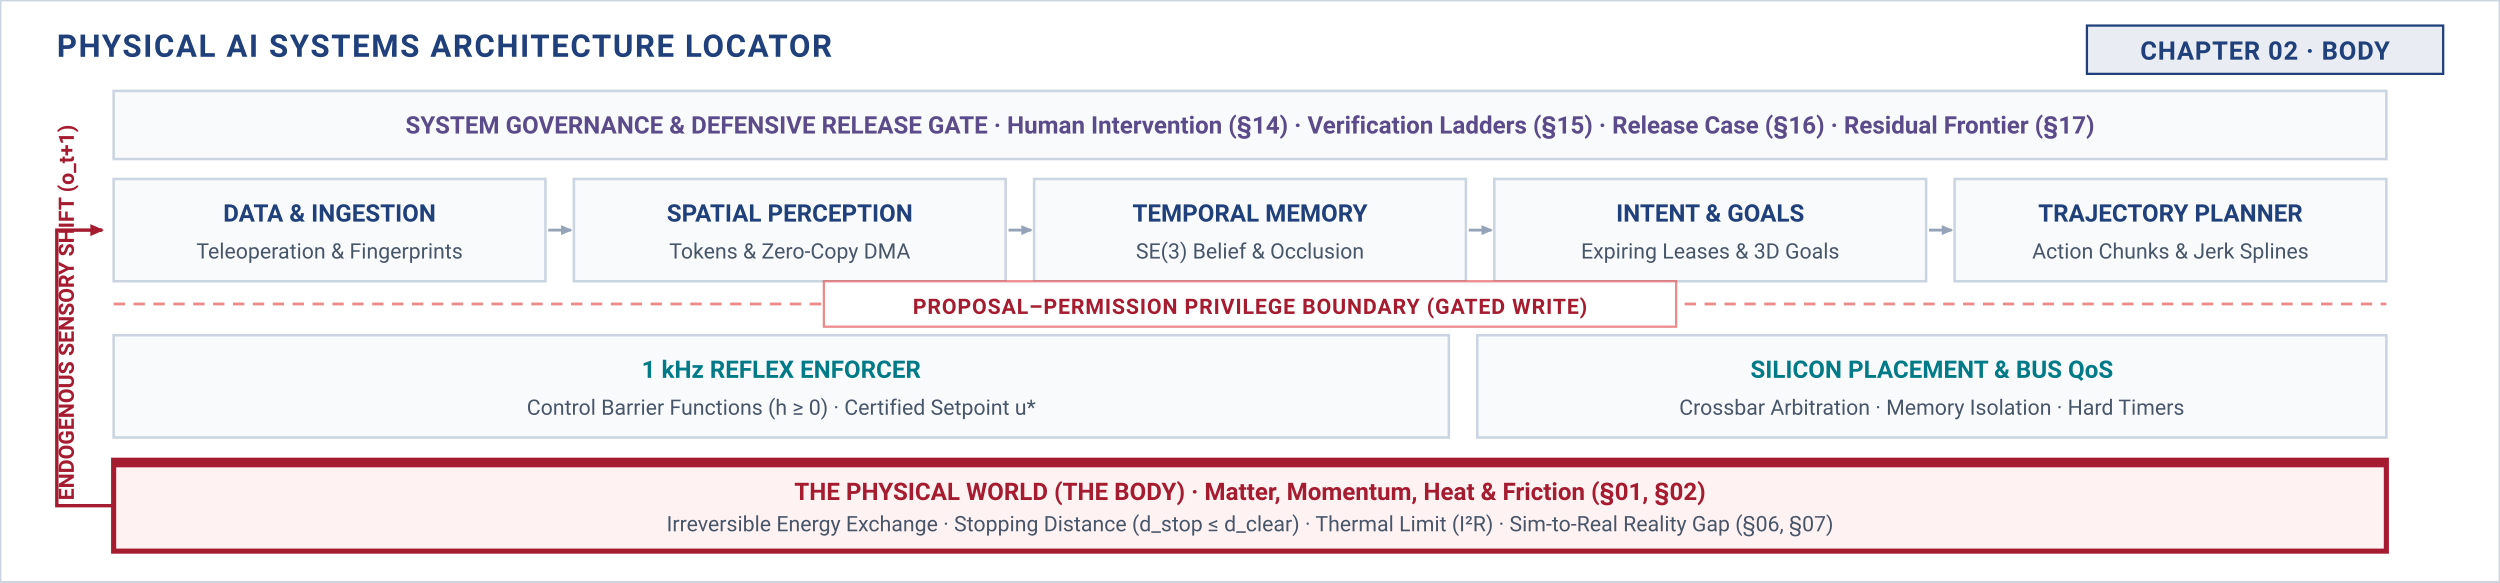
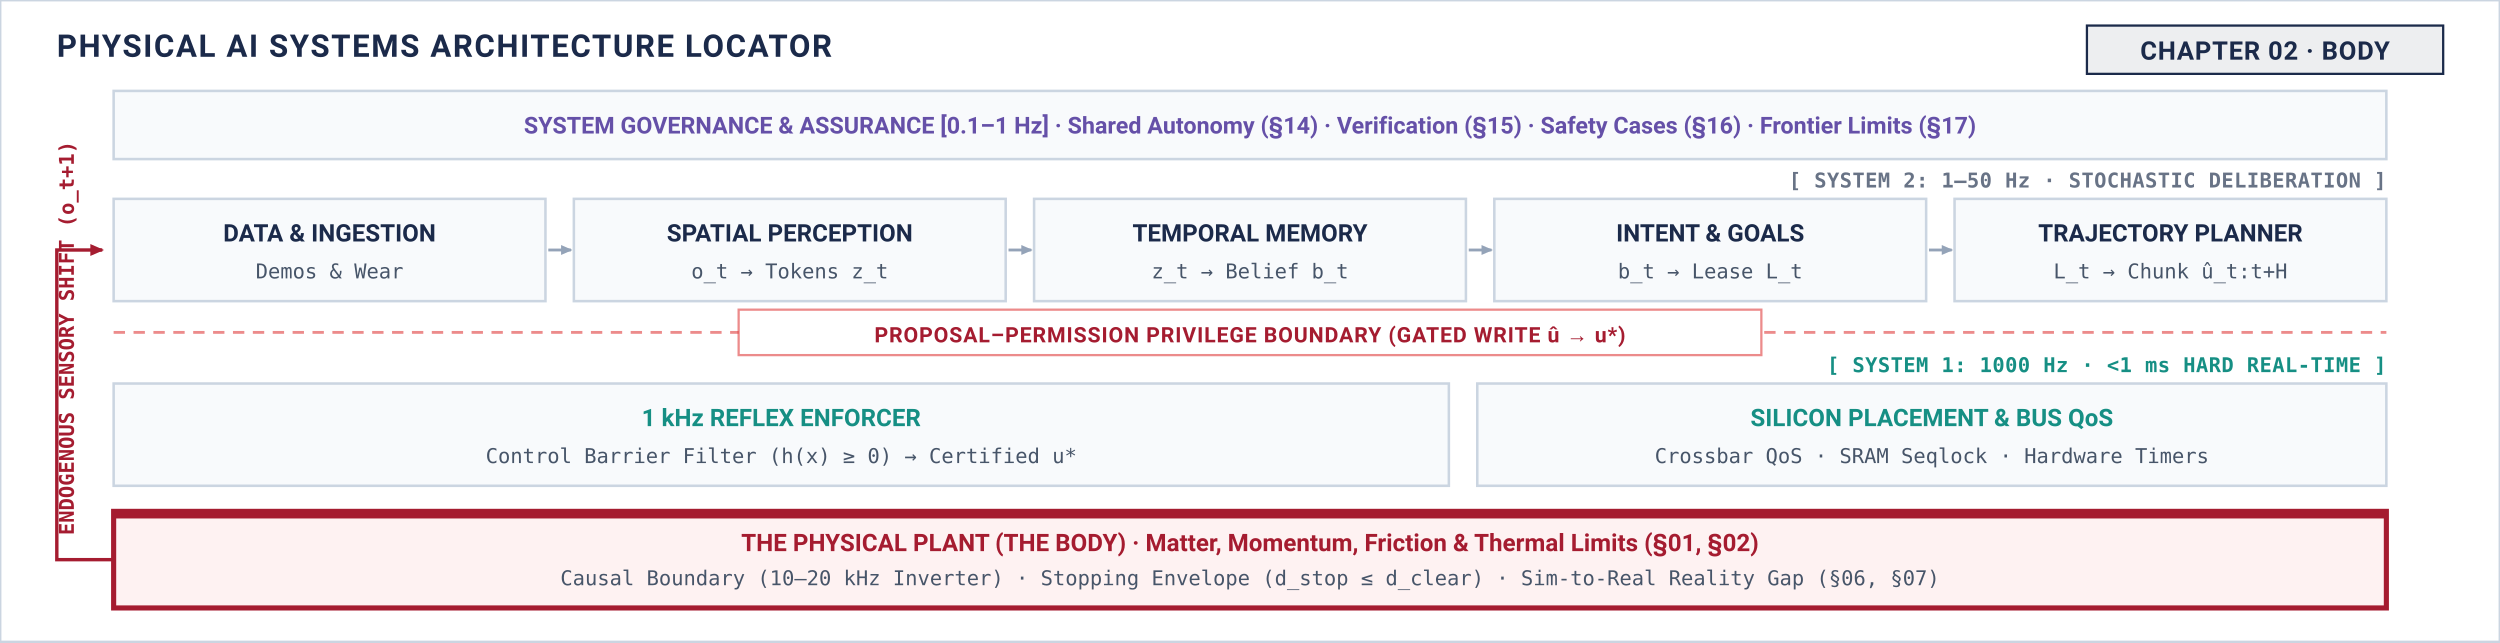
- <svg xmlns="http://www.w3.org/2000/svg" viewBox="0 0 880 205" width="100%" height="100%">
+ <svg xmlns="http://www.w3.org/2000/svg" viewBox="0 0 880 226" width="100%" height="100%">
  <style>
  text { font-family: -apple-system, BlinkMacSystemFont, "Segoe UI", Roboto, "Helvetica Neue", Arial, sans-serif; }
-   .hdr-title { font-size: 11px; font-weight: 700; fill: #1F407A; letter-spacing: 0.05em; }
+   .hdr-title { font-size: 11px; font-weight: 700; fill: #1B2A4A; letter-spacing: 0.05em; }
  .badge-text { font-size: 9px; font-weight: 700; text-anchor: middle; letter-spacing: 0.03em; }
-   .tier-title { font-size: 8.5px; font-weight: 700; fill: #475569; letter-spacing: 0.04em; }
+   .cadence-badge { font-size: 7.2px; font-weight: 700; font-family: "SF Mono", Menlo, Consolas, monospace; letter-spacing: 0.02em; }
  .card-title { font-size: 8.5px; font-weight: 700; text-anchor: middle; }
-   .card-sub { font-size: 7.5px; text-anchor: middle; }
-   .banner-text { font-size: 8.5px; font-weight: 700; text-anchor: middle; }
-   .loop-text { font-size: 7.5px; font-weight: 700; fill: #A51C30; }
+   .card-sub { font-size: 7.2px; text-anchor: middle; font-family: "SF Mono", Menlo, Consolas, monospace; }
+   .banner-text { font-size: 8.2px; font-weight: 700; text-anchor: middle; }
+   .loop-text { font-size: 7.2px; font-weight: 700; fill: #A51C30; font-family: "SF Mono", Menlo, Consolas, monospace; }
  .boundary-text { font-size: 7.5px; font-weight: 700; fill: #A51C30; text-anchor: middle; letter-spacing: 0.04em; }
</style>
  <defs>
    <marker id="arr-navy" viewBox="0 0 10 10" refX="7" refY="5" markerWidth="5" markerHeight="5" orient="auto-start-reverse">
-       <path d="M 0 1.5 L 8 5 L 0 8.5 z" fill="#1F407A" />
+       <path d="M 0 1.5 L 8 5 L 0 8.5 z" fill="#1B2A4A" />
    </marker>
    <marker id="arr-crimson" viewBox="0 0 10 10" refX="7" refY="5" markerWidth="5" markerHeight="5" orient="auto-start-reverse">
      <path d="M 0 1.5 L 8 5 L 0 8.5 z" fill="#A51C30" />
+     </marker>
+     <marker id="arr-teal" viewBox="0 0 10 10" refX="7" refY="5" markerWidth="5" markerHeight="5" orient="auto-start-reverse">
+       <path d="M 0 1.5 L 8 5 L 0 8.5 z" fill="#168F84" />
    </marker>
    <marker id="arr-slate" viewBox="0 0 10 10" refX="7" refY="5" markerWidth="5" markerHeight="5" orient="auto-start-reverse">
      <path d="M 0 1.5 L 8 5 L 0 8.5 z" fill="#94A3B8" />
    </marker>
  </defs>
-   <rect width="880" height="205" fill="#FFFFFF" stroke="#CBD5E1" stroke-width="1" />
+   <rect width="880" height="226" fill="#FFFFFF" stroke="#CBD5E1" stroke-width="1" />
  <text x="20" y="20" class="hdr-title">PHYSICAL AI SYSTEMS ARCHITECTURE LOCATOR</text>
-   <rect x="734.6" y="9" width="125.4" height="17" fill="#1F407A" fill-opacity="0.10" stroke="#1F407A" stroke-width="0.8" />
-   <text x="797.3" y="21" class="badge-text" fill="#1F407A">CHAPTER 02 · BODY</text>
+   <rect x="734.6" y="9" width="125.4" height="17" fill="#1B2A4A" fill-opacity="0.08" stroke="#1B2A4A" stroke-width="0.8" />
+   <text x="797.3" y="21" class="badge-text" fill="#1B2A4A">CHAPTER 02 · BODY</text>
  <rect x="40" y="32" width="800" height="24" fill="#F8FAFC" stroke="#CBD5E1" stroke-width="0.9" />
-   <text x="440" y="47" class="banner-text" fill="#5B4B8A">SYSTEM GOVERNANCE &amp; DEFENSIVE RELEASE GATE · Human Intervention (§14) · Verification Ladders (§15) · Release Case (§16) · Residual Frontier (§17)</text>
-   <rect x="40" y="63" width="152" height="36" fill="#F8FAFC" stroke="#CBD5E1" stroke-width="0.9" />
-   <text x="116.0" y="78" class="card-title" fill="#1F407A">DATA &amp; INGESTION</text>
-   <text x="116.0" y="91" class="card-sub" fill="#475569">Teleoperation &amp; Fingerprints</text>
-   <line x1="193" y1="81.0" x2="201" y2="81.0" stroke="#94A3B8" stroke-width="1.0" marker-end="url(#arr-slate)" />
-   <rect x="202" y="63" width="152" height="36" fill="#F8FAFC" stroke="#CBD5E1" stroke-width="0.9" />
-   <text x="278.0" y="78" class="card-title" fill="#1F407A">SPATIAL PERCEPTION</text>
-   <text x="278.0" y="91" class="card-sub" fill="#475569">Tokens &amp; Zero-Copy DMA</text>
-   <line x1="355" y1="81.0" x2="363" y2="81.0" stroke="#94A3B8" stroke-width="1.0" marker-end="url(#arr-slate)" />
-   <rect x="364" y="63" width="152" height="36" fill="#F8FAFC" stroke="#CBD5E1" stroke-width="0.9" />
-   <text x="440.0" y="78" class="card-title" fill="#1F407A">TEMPORAL MEMORY</text>
-   <text x="440.0" y="91" class="card-sub" fill="#475569">SE(3) Belief &amp; Occlusion</text>
-   <line x1="517" y1="81.0" x2="525" y2="81.0" stroke="#94A3B8" stroke-width="1.0" marker-end="url(#arr-slate)" />
-   <rect x="526" y="63" width="152" height="36" fill="#F8FAFC" stroke="#CBD5E1" stroke-width="0.9" />
-   <text x="602.0" y="78" class="card-title" fill="#1F407A">INTENT &amp; GOALS</text>
-   <text x="602.0" y="91" class="card-sub" fill="#475569">Expiring Leases &amp; 3D Goals</text>
-   <line x1="679" y1="81.0" x2="687" y2="81.0" stroke="#94A3B8" stroke-width="1.0" marker-end="url(#arr-slate)" />
-   <rect x="688" y="63" width="152" height="36" fill="#F8FAFC" stroke="#CBD5E1" stroke-width="0.9" />
-   <text x="764.0" y="78" class="card-title" fill="#1F407A">TRAJECTORY PLANNER</text>
-   <text x="764.0" y="91" class="card-sub" fill="#475569">Action Chunks &amp; Jerk Splines</text>
-   <line x1="40" y1="107" x2="840" y2="107" stroke="#DC262688" stroke-dasharray="4,3" stroke-width="1.0" />
-   <rect x="290" y="99" width="300" height="16" fill="#FFFFFF" stroke="#DC262688" stroke-width="0.8" />
-   <text x="440" y="110.5" class="boundary-text">PROPOSAL–PERMISSION PRIVILEGE BOUNDARY (GATED WRITE)</text>
-   <rect x="40" y="118" width="470" height="36" fill="#F8FAFC" stroke="#CBD5E1" stroke-width="0.9" />
-   <text x="275.0" y="133" class="card-title" fill="#007A87">1 kHz REFLEX ENFORCER</text>
-   <text x="275.0" y="146" class="card-sub" fill="#475569">Control Barrier Functions (h ≥ 0) · Certified Setpoint u*</text>
-   <rect x="520" y="118" width="320" height="36" fill="#F8FAFC" stroke="#CBD5E1" stroke-width="0.9" />
-   <text x="680.0" y="133" class="card-title" fill="#007A87">SILICON PLACEMENT &amp; BUS QoS</text>
-   <text x="680.0" y="146" class="card-sub" fill="#475569">Crossbar Arbitration · Memory Isolation · Hard Timers</text>
-   <rect x="40" y="162" width="800" height="32" fill="#FEF2F2" stroke="#A51C30" stroke-width="1.8" />
-   <rect x="40" y="162" width="800" height="2.5" fill="#A51C30" />
-   <text x="440" y="176" class="card-title" fill="#A51C30">THE PHYSICAL WORLD (THE BODY) · Matter, Momentum, Heat &amp; Friction (§01, §02)</text>
-   <text x="440" y="187" class="card-sub" fill="#475569">Irreversible Energy Exchange · Stopping Distance (d_stop ≤ d_clear) · Thermal Limit (I²R) · Sim-to-Real Reality Gap (§06, §07)</text>
-   <path d="M 40 178 L 20 178 L 20 81 L 36 81" fill="none" stroke="#A51C30" stroke-width="1.2" marker-end="url(#arr-crimson)" />
-   <text x="26" y="110" class="loop-text" transform="rotate(-90 26,110)" text-anchor="middle">ENDOGENOUS SENSORY SHIFT (o_t+1)</text>
+   <text x="440" y="47" class="banner-text" fill="#6550A8">SYSTEM GOVERNANCE &amp; ASSURANCE [0.1–1 Hz] · Shared Autonomy (§14) · Verification (§15) · Safety Cases (§16) · Frontier Limits (§17)</text>
+   <text x="840" y="66" class="cadence-badge" fill="#687386" text-anchor="end">[ SYSTEM 2: 1–50 Hz · STOCHASTIC DELIBERATION ]</text>
+   <rect x="40" y="70" width="152" height="36" fill="#F8FAFC" stroke="#CBD5E1" stroke-width="0.9" />
+   <text x="116.0" y="85" class="card-title" fill="#1B2A4A">DATA &amp; INGESTION</text>
+   <text x="116.0" y="98" class="card-sub" fill="#475569">Demos &amp; Wear</text>
+   <line x1="193" y1="88.0" x2="201" y2="88.0" stroke="#94A3B8" stroke-width="1.0" marker-end="url(#arr-slate)" />
+   <rect x="202" y="70" width="152" height="36" fill="#F8FAFC" stroke="#CBD5E1" stroke-width="0.9" />
+   <text x="278.0" y="85" class="card-title" fill="#1B2A4A">SPATIAL PERCEPTION</text>
+   <text x="278.0" y="98" class="card-sub" fill="#475569">o_t → Tokens z_t</text>
+   <line x1="355" y1="88.0" x2="363" y2="88.0" stroke="#94A3B8" stroke-width="1.0" marker-end="url(#arr-slate)" />
+   <rect x="364" y="70" width="152" height="36" fill="#F8FAFC" stroke="#CBD5E1" stroke-width="0.9" />
+   <text x="440.0" y="85" class="card-title" fill="#1B2A4A">TEMPORAL MEMORY</text>
+   <text x="440.0" y="98" class="card-sub" fill="#475569">z_t → Belief b_t</text>
+   <line x1="517" y1="88.0" x2="525" y2="88.0" stroke="#94A3B8" stroke-width="1.0" marker-end="url(#arr-slate)" />
+   <rect x="526" y="70" width="152" height="36" fill="#F8FAFC" stroke="#CBD5E1" stroke-width="0.9" />
+   <text x="602.0" y="85" class="card-title" fill="#1B2A4A">INTENT &amp; GOALS</text>
+   <text x="602.0" y="98" class="card-sub" fill="#475569">b_t → Lease L_t</text>
+   <line x1="679" y1="88.0" x2="687" y2="88.0" stroke="#94A3B8" stroke-width="1.0" marker-end="url(#arr-slate)" />
+   <rect x="688" y="70" width="152" height="36" fill="#F8FAFC" stroke="#CBD5E1" stroke-width="0.9" />
+   <text x="764.0" y="85" class="card-title" fill="#1B2A4A">TRAJECTORY PLANNER</text>
+   <text x="764.0" y="98" class="card-sub" fill="#475569">L_t → Chunk û_t:t+H</text>
+   <line x1="40" y1="117" x2="840" y2="117" stroke="#DC262688" stroke-dasharray="4,3" stroke-width="1.0" />
+   <rect x="260" y="109" width="360" height="16" fill="#FFFFFF" stroke="#DC262688" stroke-width="0.8" />
+   <text x="440" y="120.5" class="boundary-text">PROPOSAL–PERMISSION PRIVILEGE BOUNDARY (GATED WRITE û → u*)</text>
+   <text x="840" y="131" class="cadence-badge" fill="#168F84" text-anchor="end">[ SYSTEM 1: 1000 Hz · &lt;1 ms HARD REAL-TIME ]</text>
+   <rect x="40" y="135" width="470" height="36" fill="#F8FAFC" stroke="#CBD5E1" stroke-width="0.9" />
+   <text x="275.0" y="150" class="card-title" fill="#168F84">1 kHz REFLEX ENFORCER</text>
+   <text x="275.0" y="163" class="card-sub" fill="#475569">Control Barrier Filter (h(x) ≥ 0) → Certified u*</text>
+   <rect x="520" y="135" width="320" height="36" fill="#F8FAFC" stroke="#CBD5E1" stroke-width="0.9" />
+   <text x="680.0" y="150" class="card-title" fill="#168F84">SILICON PLACEMENT &amp; BUS QoS</text>
+   <text x="680.0" y="163" class="card-sub" fill="#475569">Crossbar QoS · SRAM Seqlock · Hardware Timers</text>
+   <rect x="40" y="180" width="800" height="34" fill="#FEF2F2" stroke="#A51C30" stroke-width="1.8" />
+   <rect x="40" y="180" width="800" height="2.5" fill="#A51C30" />
+   <text x="440" y="194" class="card-title" fill="#A51C30">THE PHYSICAL PLANT (THE BODY) · Matter, Momentum, Friction &amp; Thermal Limits (§01, §02)</text>
+   <text x="440" y="206" class="card-sub" fill="#475569">Causal Boundary (10–20 kHz Inverter) · Stopping Envelope (d_stop ≤ d_clear) · Sim-to-Real Reality Gap (§06, §07)</text>
+   <path d="M 40 197 L 20 197 L 20 88 L 36 88" fill="none" stroke="#A51C30" stroke-width="1.2" marker-end="url(#arr-crimson)" />
+   <text x="26" y="119" class="loop-text" transform="rotate(-90 26,119)" text-anchor="middle">ENDOGENOUS SENSORY SHIFT (o_t+1)</text>
</svg>
